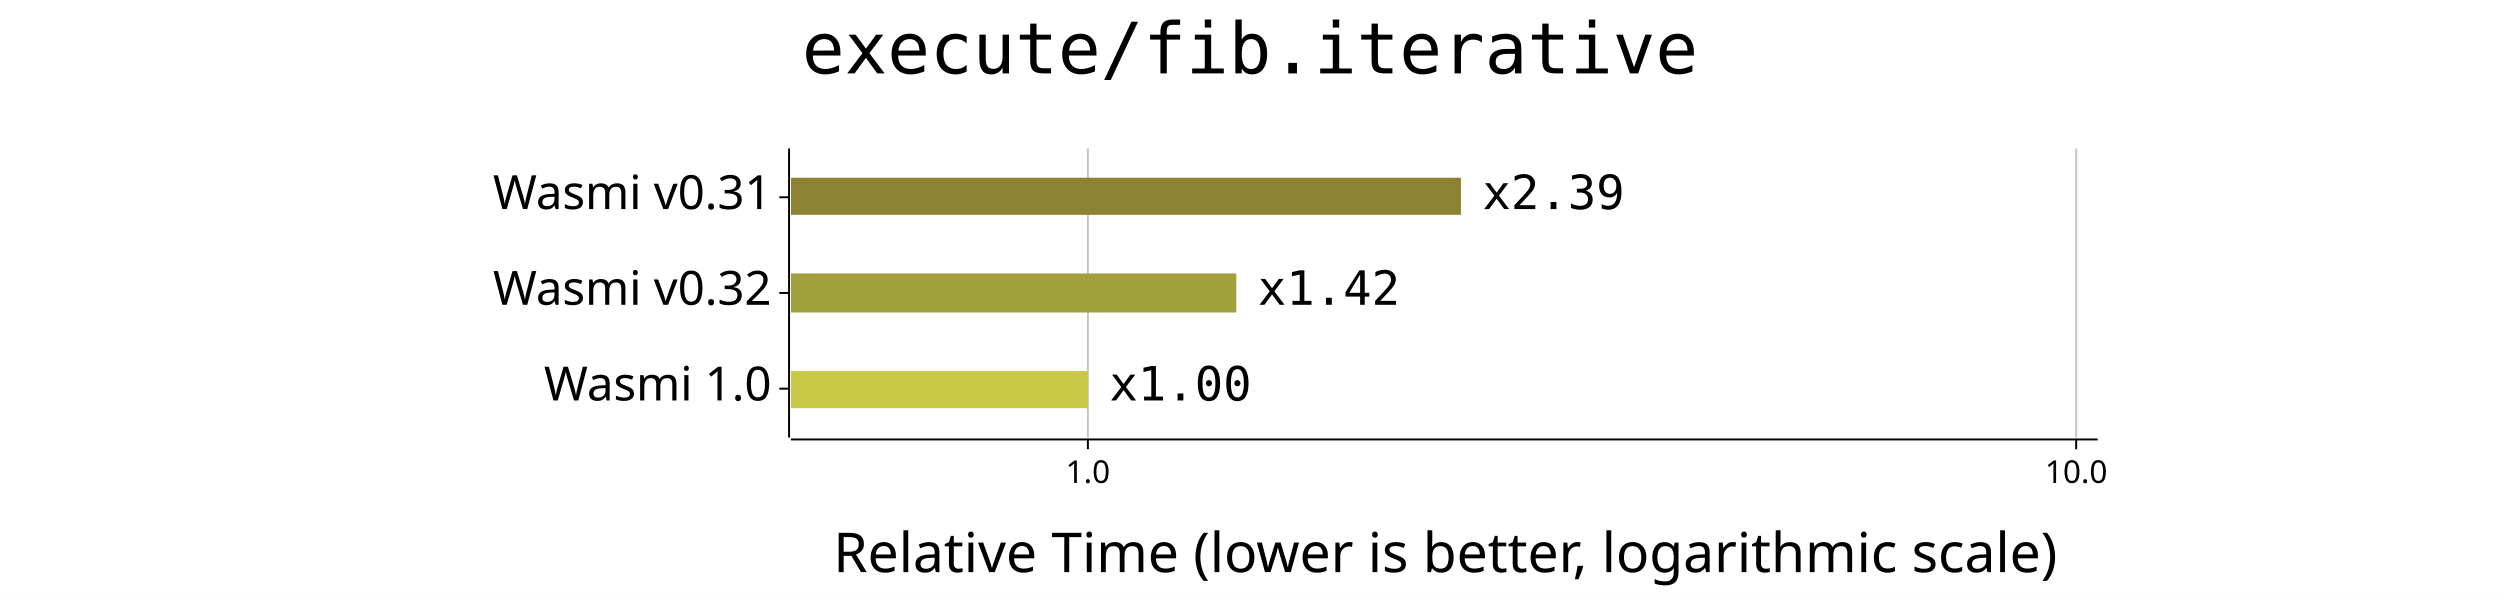
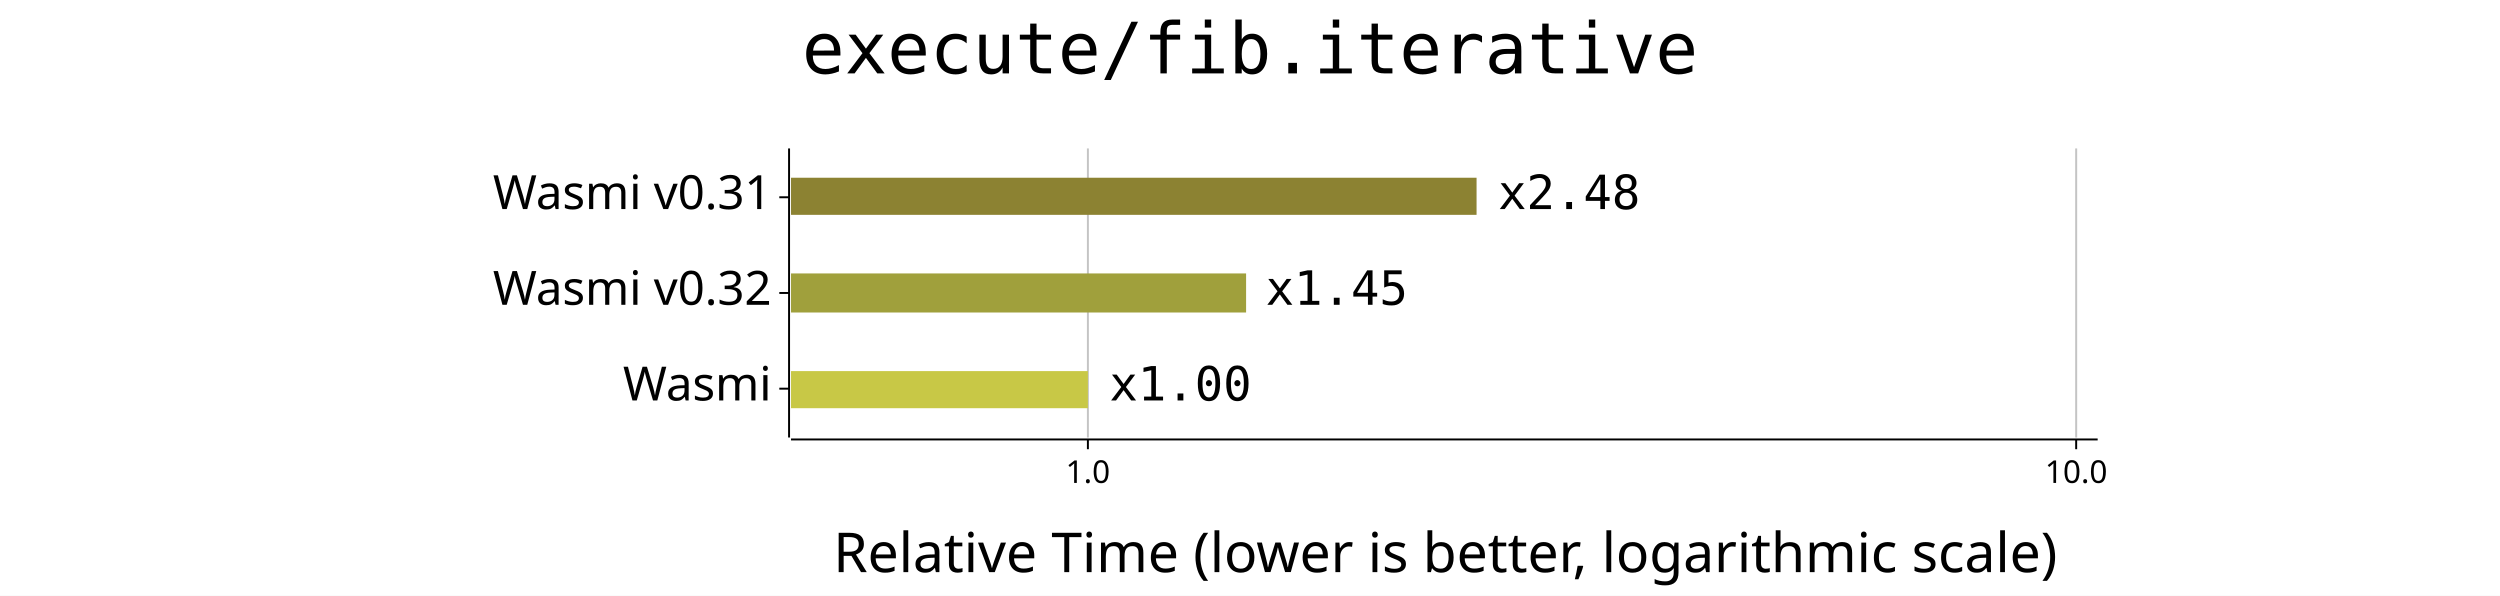
<svg xmlns="http://www.w3.org/2000/svg" width="1280" height="305" viewBox="0 0 1280 305">
  <rect x="0" y="0" width="1280" height="305" opacity="1" fill="#FFFFFF" stroke="none" />
  <text x="640" y="10" dy="0.76em" text-anchor="middle" font-family="monospace" font-size="36.29" opacity="1" fill="#000000">
execute/fib.iterative
</text>
  <line opacity="0.1" stroke="#000000" stroke-width="1" x1="557" y1="224" x2="557" y2="76" />
  <line opacity="0.1" stroke="#000000" stroke-width="1" x1="1063" y1="224" x2="1063" y2="76" />
  <text x="5" y="150" dy="0.76em" text-anchor="middle" font-family="sans-serif" font-size="28.226" opacity="1" fill="#000000" transform="rotate(270, 5, 150)">

</text>
  <text x="740" y="300" dy="-0.5ex" text-anchor="middle" font-family="sans-serif" font-size="28.226" opacity="1" fill="#000000">
Relative Time (lower is better, logarithmic scale)
</text>
  <line opacity="0.15" stroke="#000000" stroke-width="1" x1="557" y1="224" x2="557" y2="76" />
  <line opacity="0.15" stroke="#000000" stroke-width="1" x1="1063" y1="224" x2="1063" y2="76" />
  <polyline fill="none" opacity="1" stroke="#000000" stroke-width="1" points="404,76 404,224 " />
  <text x="395" y="199" dy="0.5ex" text-anchor="end" font-family="sans-serif" font-size="24.194" opacity="1" fill="#000000">
- Wasmi 1.0
+ Wasmi
</text>
  <polyline fill="none" opacity="1" stroke="#000000" stroke-width="1" points="399,199 404,199 " />
  <text x="395" y="150" dy="0.5ex" text-anchor="end" font-family="sans-serif" font-size="24.194" opacity="1" fill="#000000">
Wasmi v0.32
</text>
  <polyline fill="none" opacity="1" stroke="#000000" stroke-width="1" points="399,150 404,150 " />
  <text x="395" y="101" dy="0.5ex" text-anchor="end" font-family="sans-serif" font-size="24.194" opacity="1" fill="#000000">
Wasmi v0.31
</text>
  <polyline fill="none" opacity="1" stroke="#000000" stroke-width="1" points="399,101 404,101 " />
  <polyline fill="none" opacity="1" stroke="#000000" stroke-width="1" points="405,225 1074,225 " />
  <text x="557" y="235" dy="0.76em" text-anchor="middle" font-family="sans-serif" font-size="16.129" opacity="1" fill="#000000">
1.0
</text>
  <polyline fill="none" opacity="1" stroke="#000000" stroke-width="1" points="557,225 557,230 " />
  <text x="1063" y="235" dy="0.76em" text-anchor="middle" font-family="sans-serif" font-size="16.129" opacity="1" fill="#000000">
10.0
</text>
  <polyline fill="none" opacity="1" stroke="#000000" stroke-width="1" points="1063,225 1063,230 " />
+   <rect x="405" y="140" width="233" height="20" opacity="1" fill="#A0A03C" stroke="none" />
+   <rect x="405" y="91" width="351" height="19" opacity="1" fill="#8C8232" stroke="none" />
  <rect x="405" y="190" width="152" height="19" opacity="1" fill="#C8C846" stroke="none" />
-   <rect x="405" y="140" width="228" height="20" opacity="1" fill="#A0A03C" stroke="none" />
-   <rect x="405" y="91" width="343" height="19" opacity="1" fill="#8C8232" stroke="none" />
  <text x="568" y="199" dy="0.5ex" text-anchor="start" font-family="monospace" font-size="24.194" opacity="1" fill="#000000">
x1.00
</text>
-   <text x="644" y="150" dy="0.5ex" text-anchor="start" font-family="monospace" font-size="24.194" opacity="1" fill="#000000">
- x1.42
+   <text x="648" y="150" dy="0.5ex" text-anchor="start" font-family="monospace" font-size="24.194" opacity="1" fill="#000000">
+ x1.45
</text>
-   <text x="759" y="101" dy="0.5ex" text-anchor="start" font-family="monospace" font-size="24.194" opacity="1" fill="#000000">
- x2.39
+   <text x="767" y="101" dy="0.5ex" text-anchor="start" font-family="monospace" font-size="24.194" opacity="1" fill="#000000">
+ x2.48
</text>
</svg>
